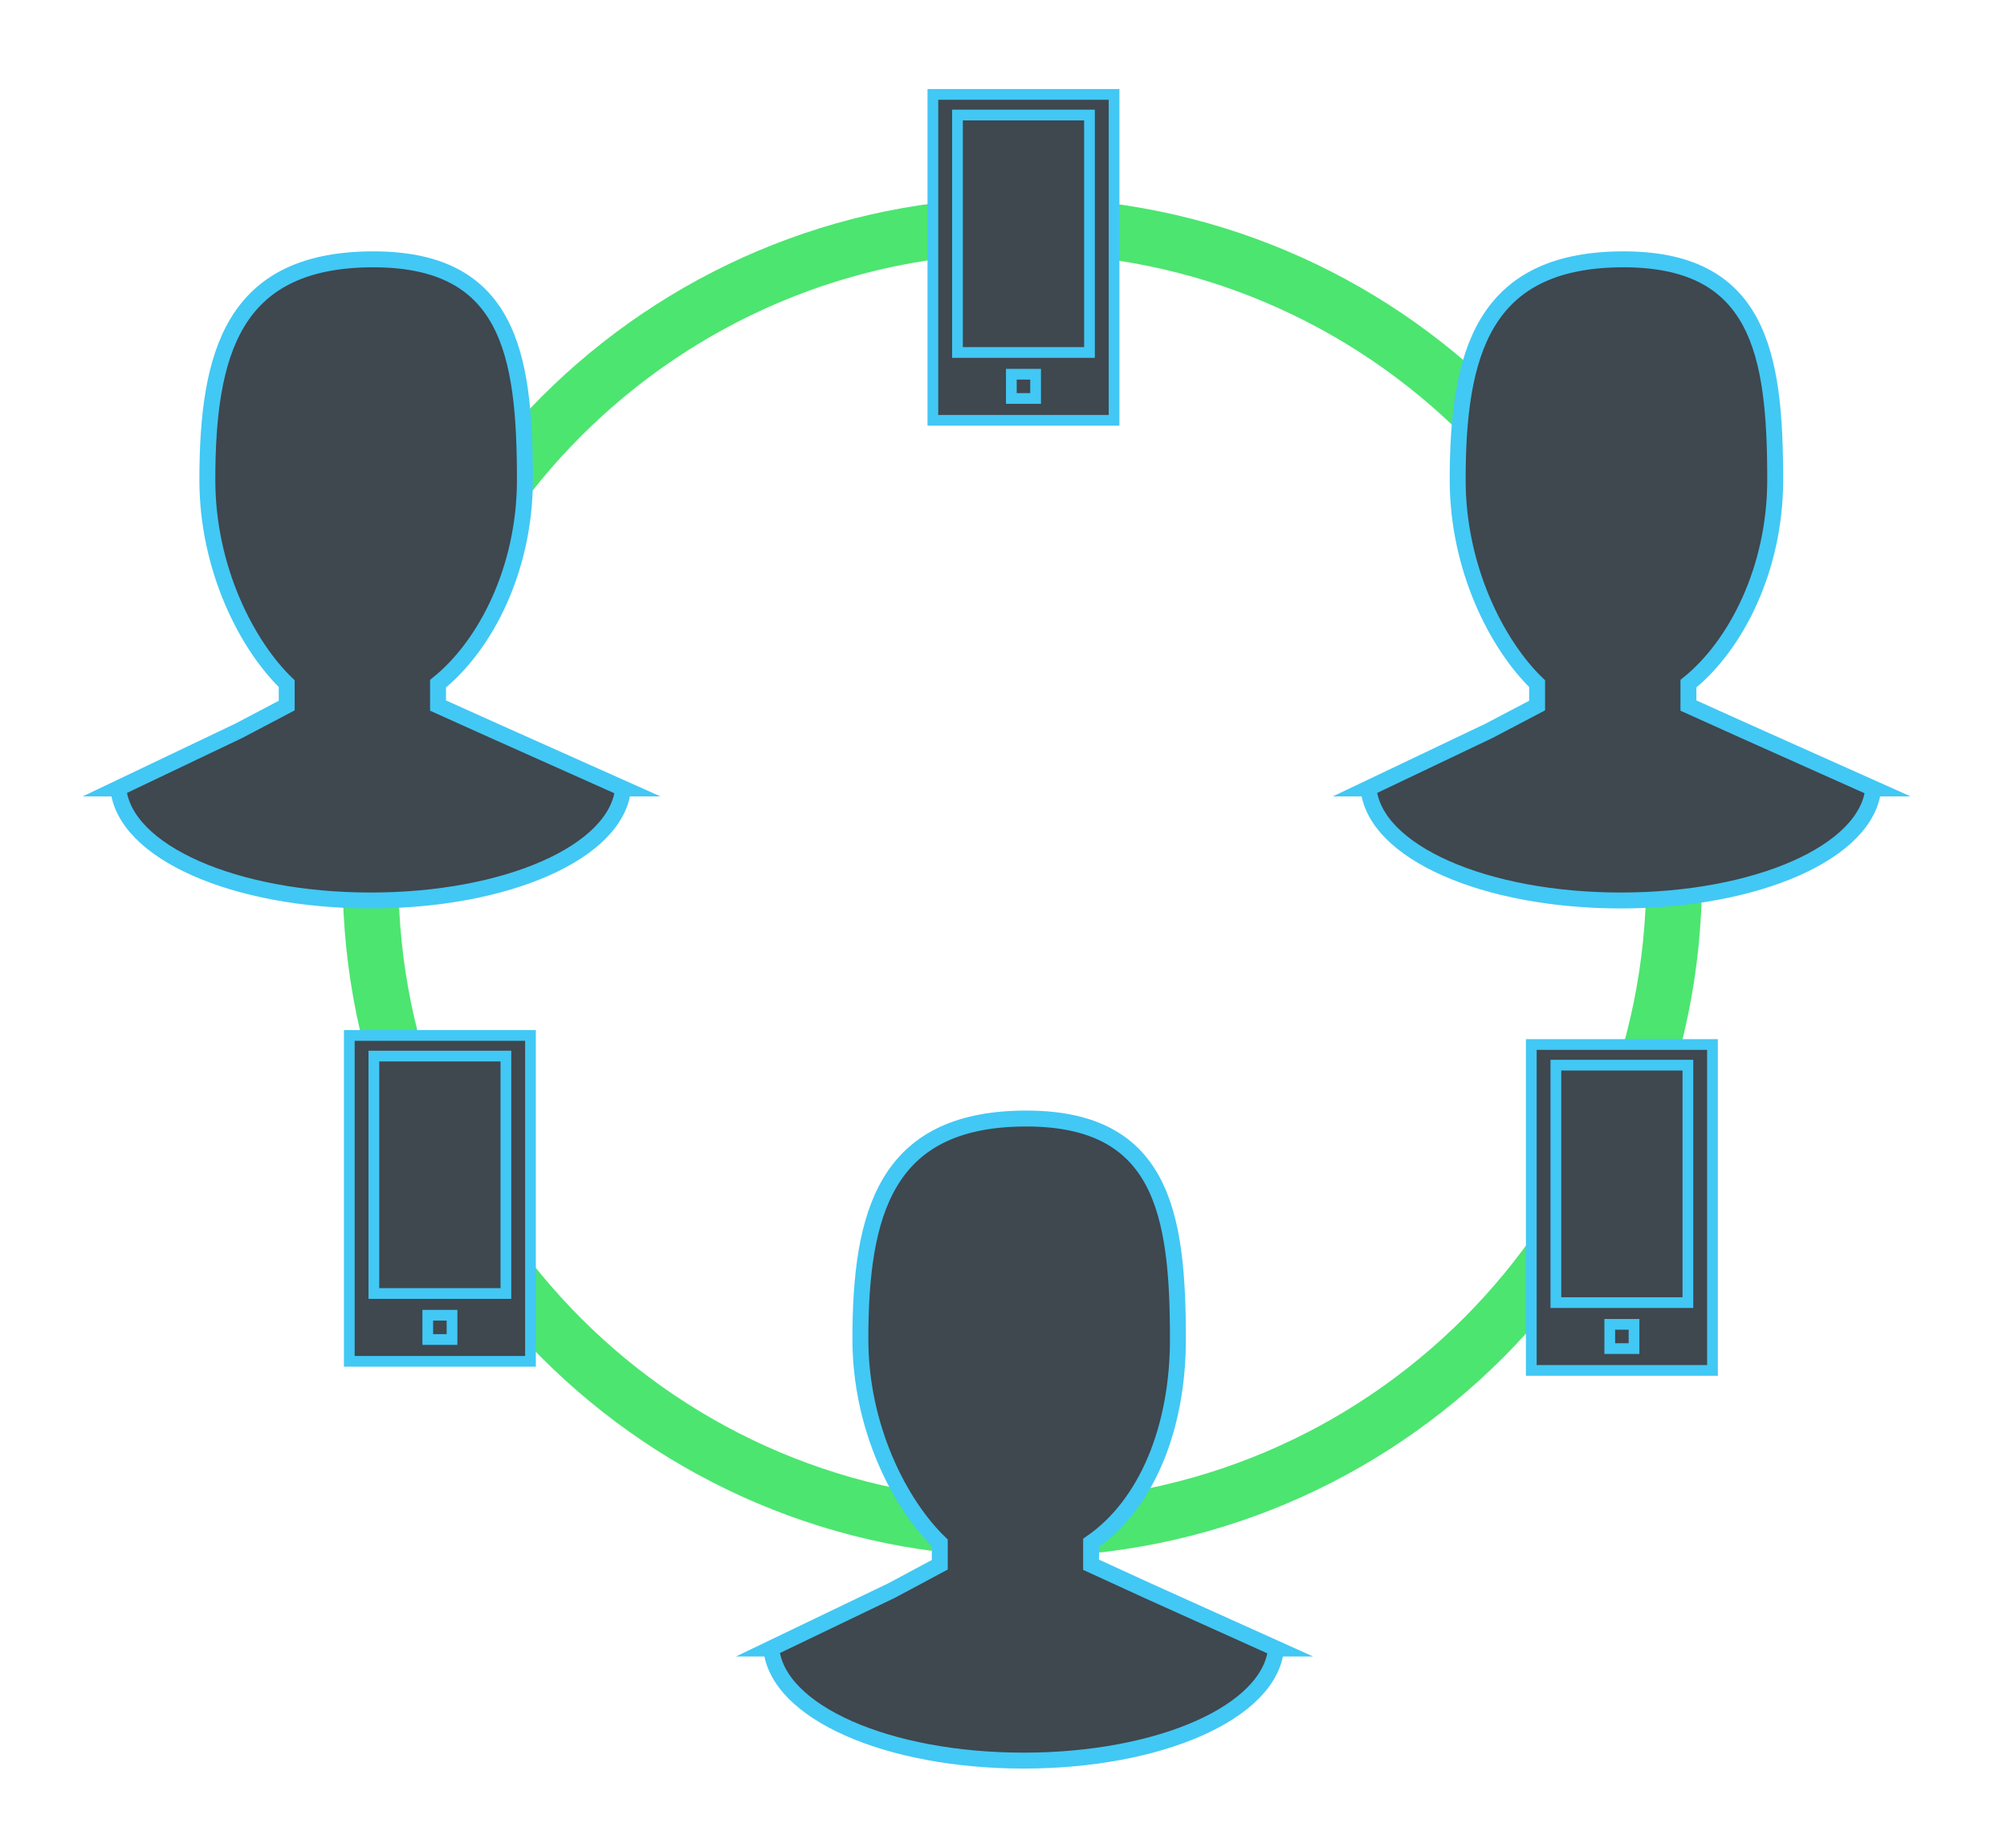
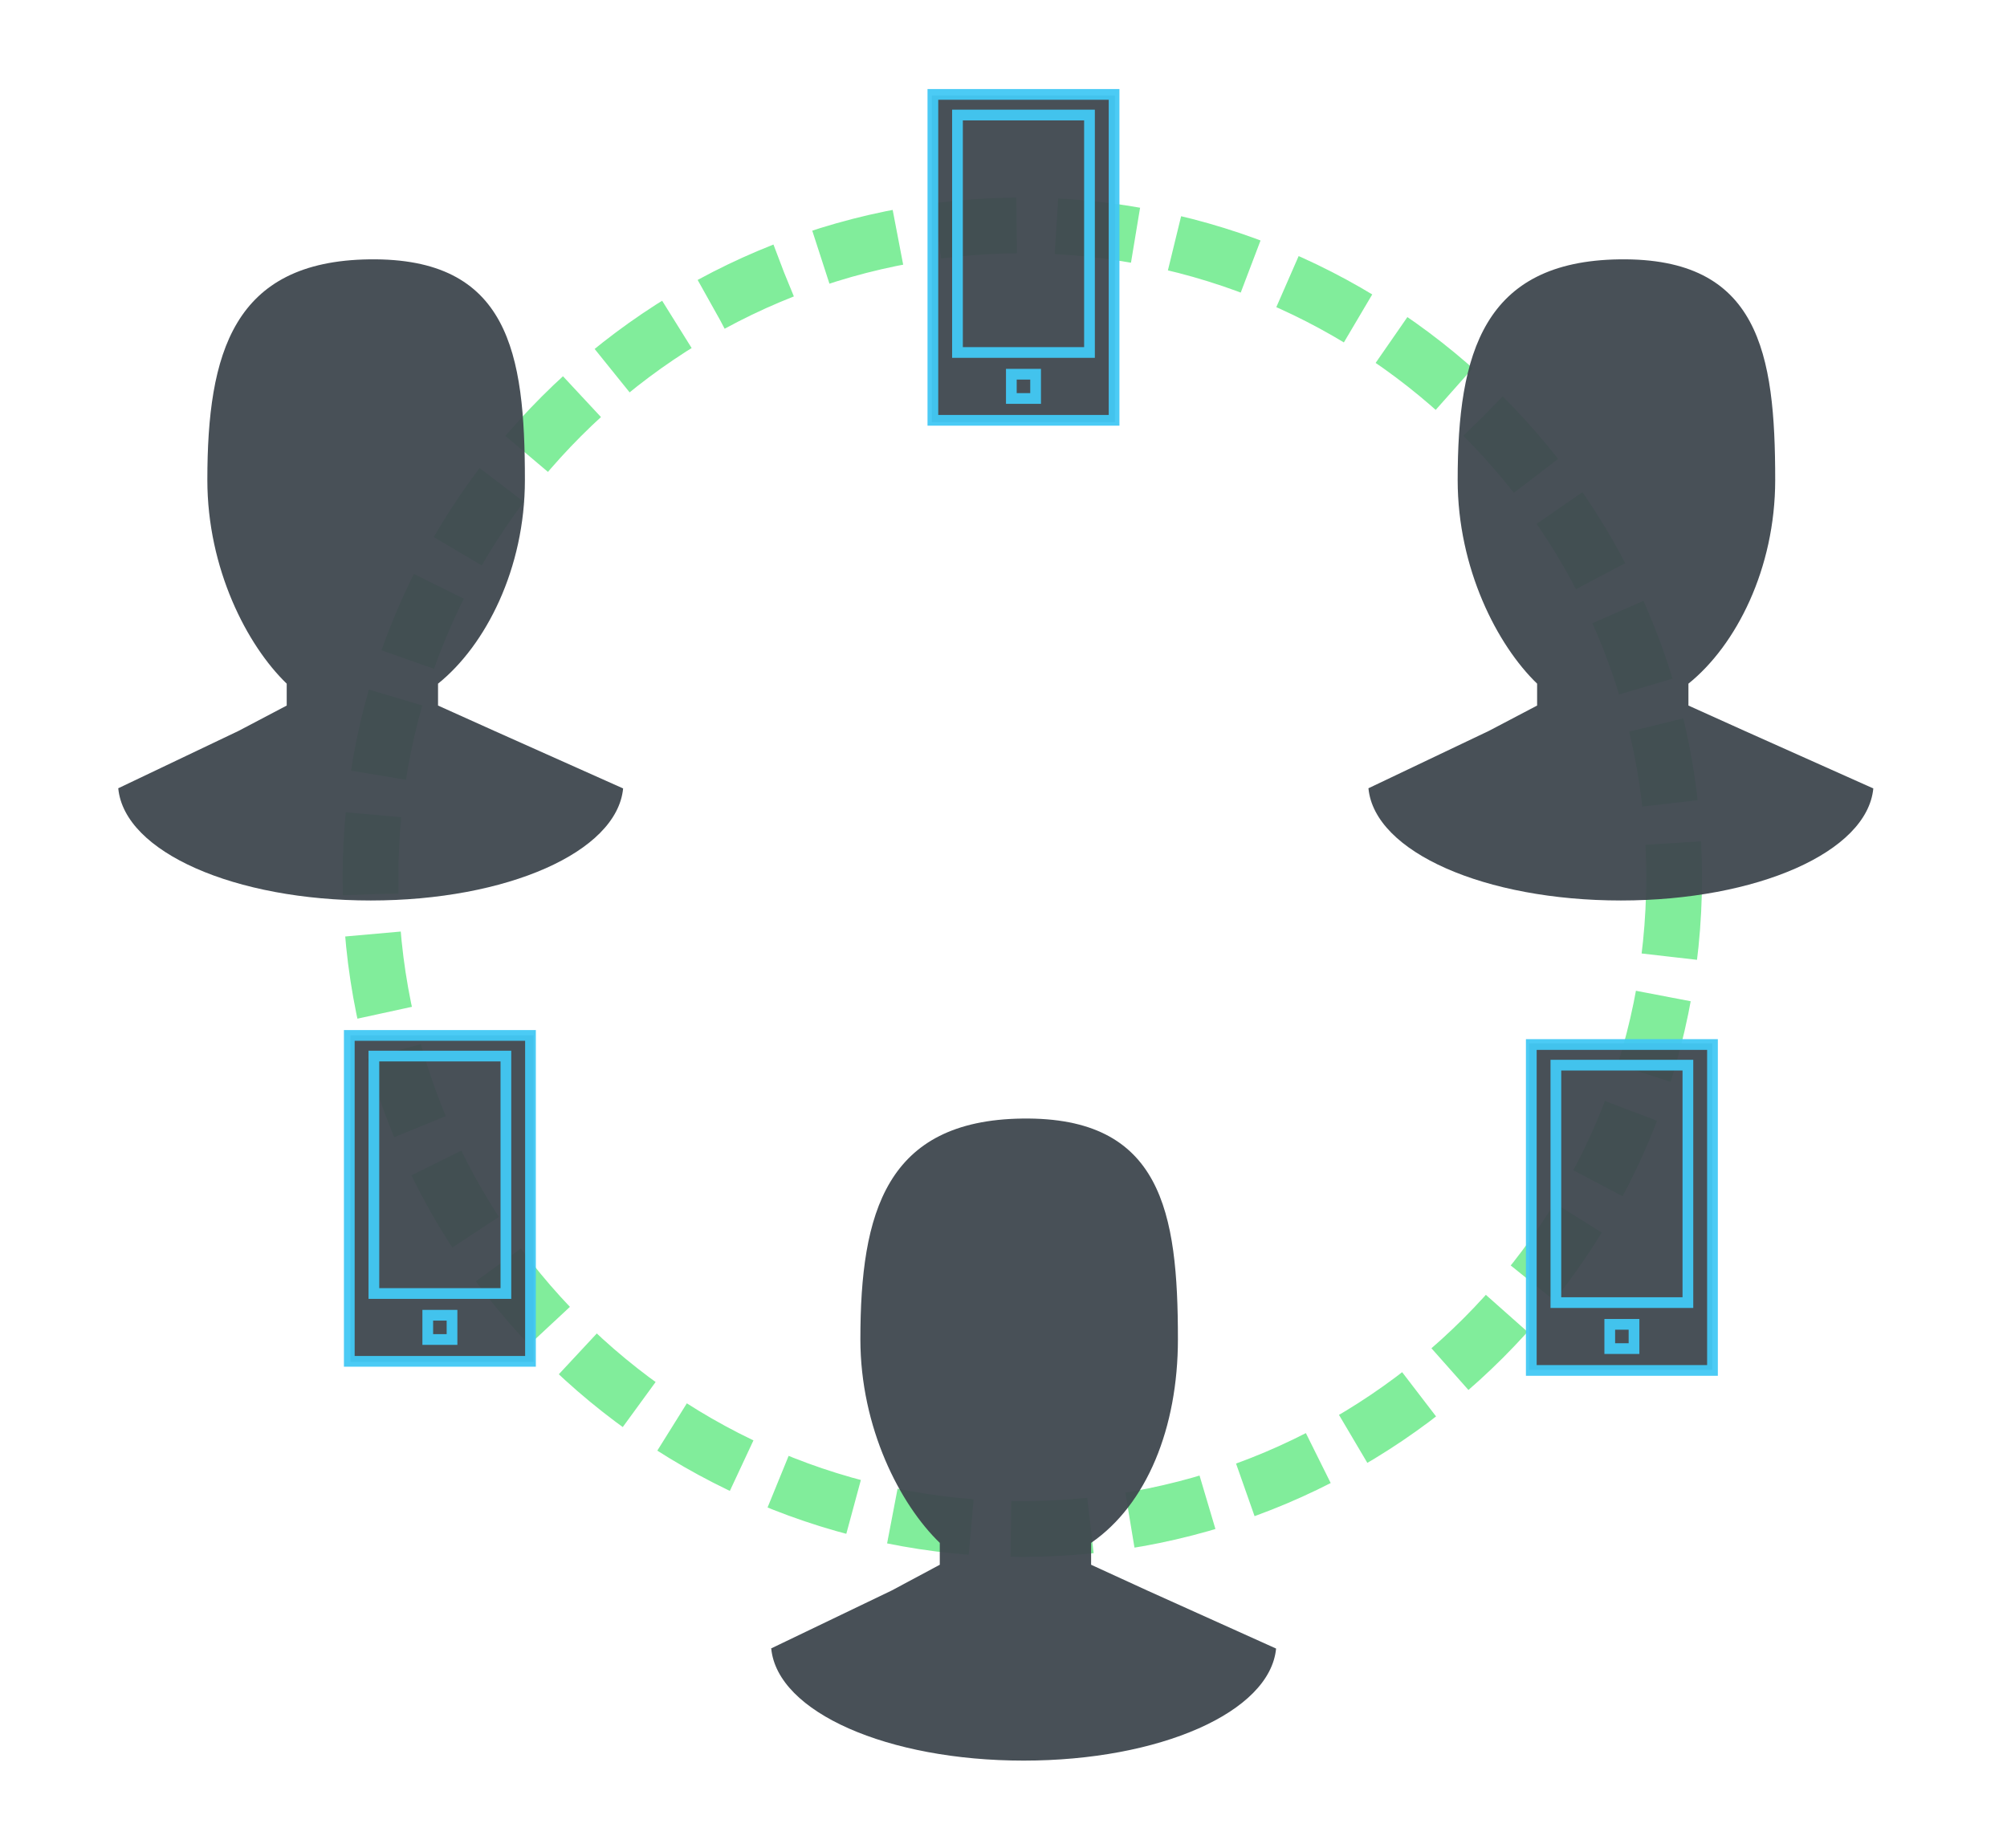
<svg xmlns="http://www.w3.org/2000/svg" version="1.1" id="Layer_1" x="0px" y="0px" viewBox="0 0 252 231.957" style="enable-background:new 0 0 252 231.957;" xml:space="preserve">
  <style type="text/css">

- 	.st0{fill:#3F474F;stroke:#42C8F4;stroke-width:2;stroke-miterlimit:10;}
- 	.st1{fill:none;stroke:#4CE570;stroke-width:7;stroke-miterlimit:10;}
- 	.st2{fill:#3F474F;}
- 	.st3{fill:#42C8F4;}
+ 	.st0{fill:#3F474F;stroke:#42C8F4;stroke-width:0;stroke-miterlimit:10; opacity:0.95;}
+ 	.st1{fill:none;stroke:#4CE570;stroke-width:7;stroke-miterlimit:10;  stroke-dasharray: 10 5; opacity:0.7;}
+ 	.st2{fill:#3F474F; opacity:0.95;}
+ 	.st3{fill:#42C8F4; opacity:0.95;}

</style>
  <g>
    <circle class="st1" cx="128.364" cy="110.145" r="81.842" />
    <path class="st0" d="M62.063,91.771L55,88.592v-2.749c6-4.823,10.907-14.458,10.907-25.574c0-15.938-2.007-27.941-19.548-27.704   C29.281,32.798,26.035,44.331,26.035,60.27C26.035,71.385,31,81.02,36,85.843v2.749l-6.04,3.179L14.801,99h0.051   c0.773,8,14.642,14.068,31.694,14.068c17.05,0,30.921-6.068,31.693-14.068h0.003L62.063,91.771z" />
    <path class="st0" d="M219.05,91.771L212,88.592v-2.749c6-4.823,10.895-14.458,10.895-25.574c0-15.938-2.014-27.941-19.555-27.704   c-17.078,0.232-20.314,11.766-20.314,27.704c0,11.116,4.975,20.75,9.975,25.574v2.749l-6.053,3.179L171.775,99h0.051   c0.773,8,14.643,14.068,31.695,14.068c17.05,0,30.921-6.068,31.693-14.068h0.003L219.05,91.771z" />
    <path class="st0" d="M144.056,199.713L137,196.477v-2.749c7-4.823,10.9-14.458,10.9-25.573c0-15.938-2.012-27.941-19.552-27.705   c-17.079,0.232-20.318,11.767-20.318,27.705c0,11.115,4.97,20.75,9.97,25.573v2.749l-6.047,3.236L96.787,207h0.051   c0.773,8,14.642,14.068,31.695,14.068c17.05,0,30.921-6.068,31.693-14.068h0.003L144.056,199.713z" />
    <g>
      <rect x="192" y="131" class="st2" width="23" height="41" />
      <g>
        <path class="st3" d="M191.596,130.48v42.27h24.098v-42.27H191.596z M214.347,171.403h-21.403v-39.575h21.403V171.403z" />
        <path class="st3" d="M212.606,133.072h-17.923v31.16h17.923V133.072z M211.26,162.886H196.03v-28.468h15.229V162.886z" />
        <path class="st3" d="M201.449,170.009h4.392v-4.393h-4.392V170.009z M202.795,166.962h1.699v1.7h-1.699V166.962z" />
      </g>
    </g>
    <g>
      <rect x="44" y="130" class="st2" width="23" height="41" />
      <g>
        <path class="st3" d="M43.184,129.339v42.27h24.097v-42.27H43.184z M65.935,170.262H44.531v-39.575h21.404V170.262z" />
        <path class="st3" d="M64.194,131.931H46.271v31.16h17.923V131.931z M62.848,161.744H47.618v-28.468h15.229V161.744z" />
        <path class="st3" d="M53.037,168.867h4.392v-4.393h-4.392V168.867z M54.383,165.82h1.7v1.699h-1.7V165.82z" />
      </g>
    </g>
    <g>
      <rect x="117" y="12" class="st2" width="23" height="41" />
      <g>
        <path class="st3" d="M116.46,11.18v42.269h24.097V11.18H116.46z M139.211,52.103h-21.405V12.527h21.405V52.103z" />
        <path class="st3" d="M137.47,13.771h-17.922v31.16h17.922V13.771z M136.123,43.585h-15.229V15.118h15.229V43.585z" />
        <path class="st3" d="M126.312,50.708h4.393v-4.393h-4.393V50.708z M127.658,47.661h1.699v1.7h-1.699V47.661z" />
      </g>
    </g>
  </g>
</svg>
